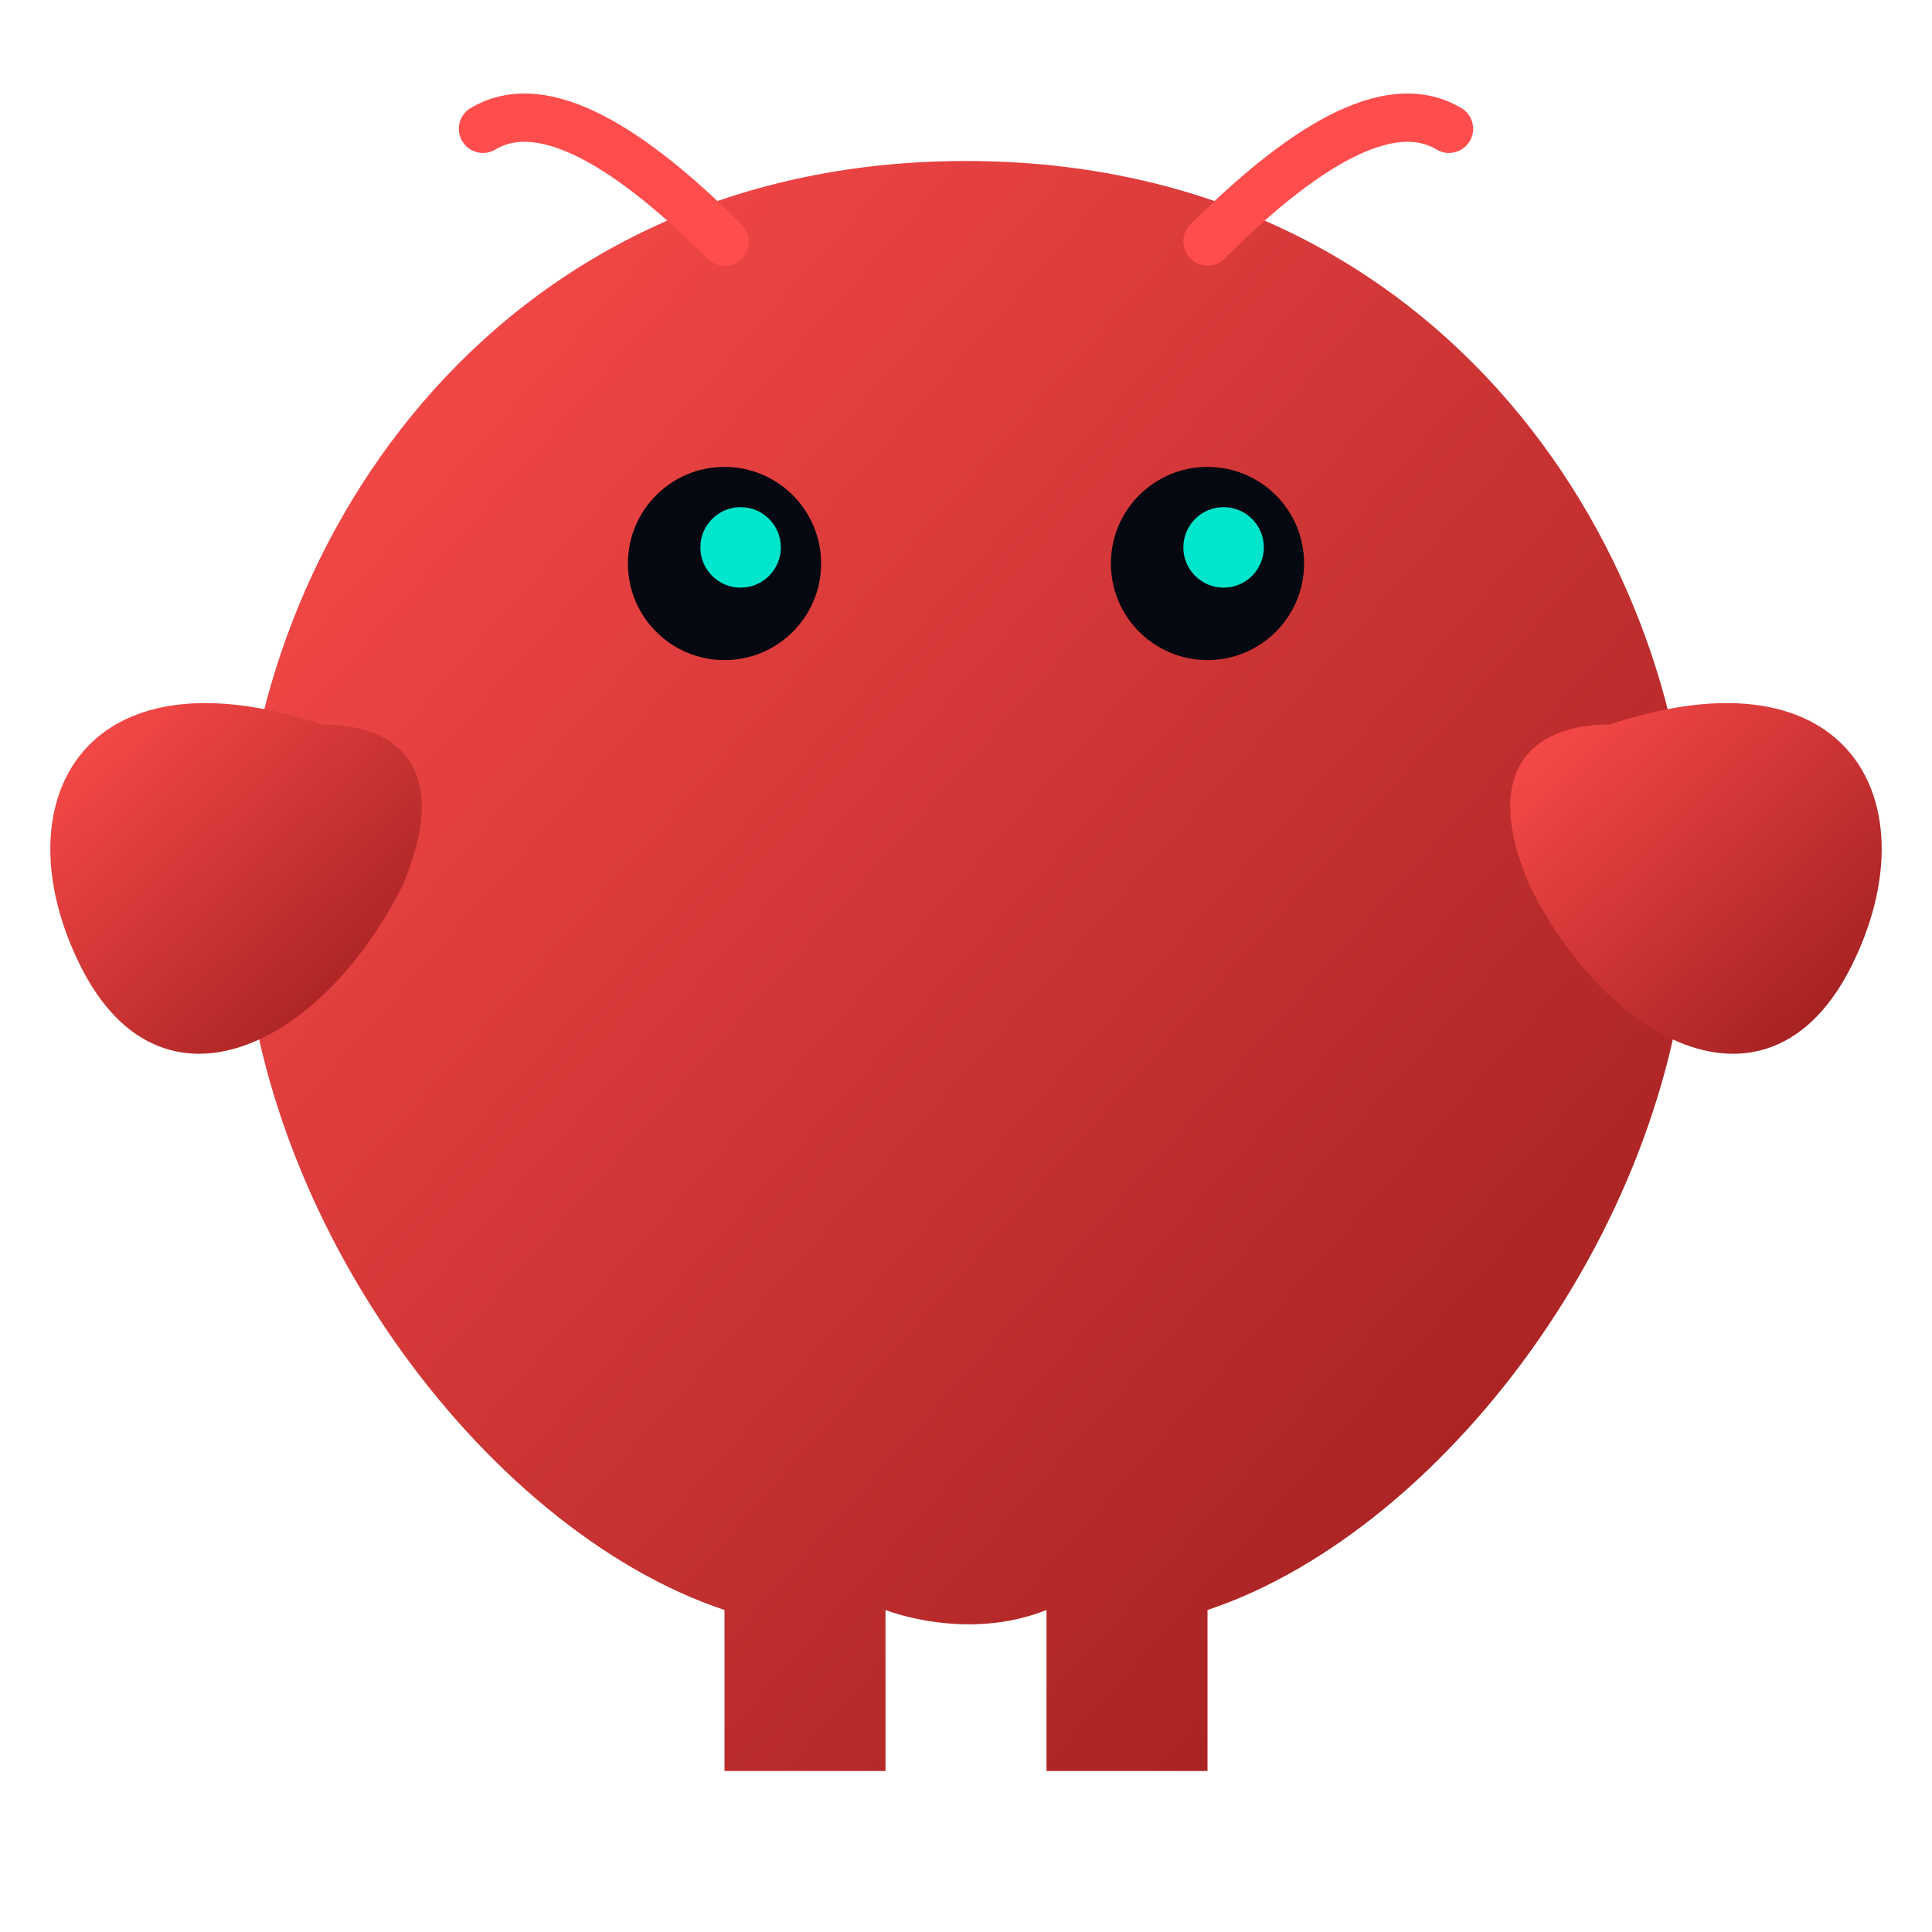
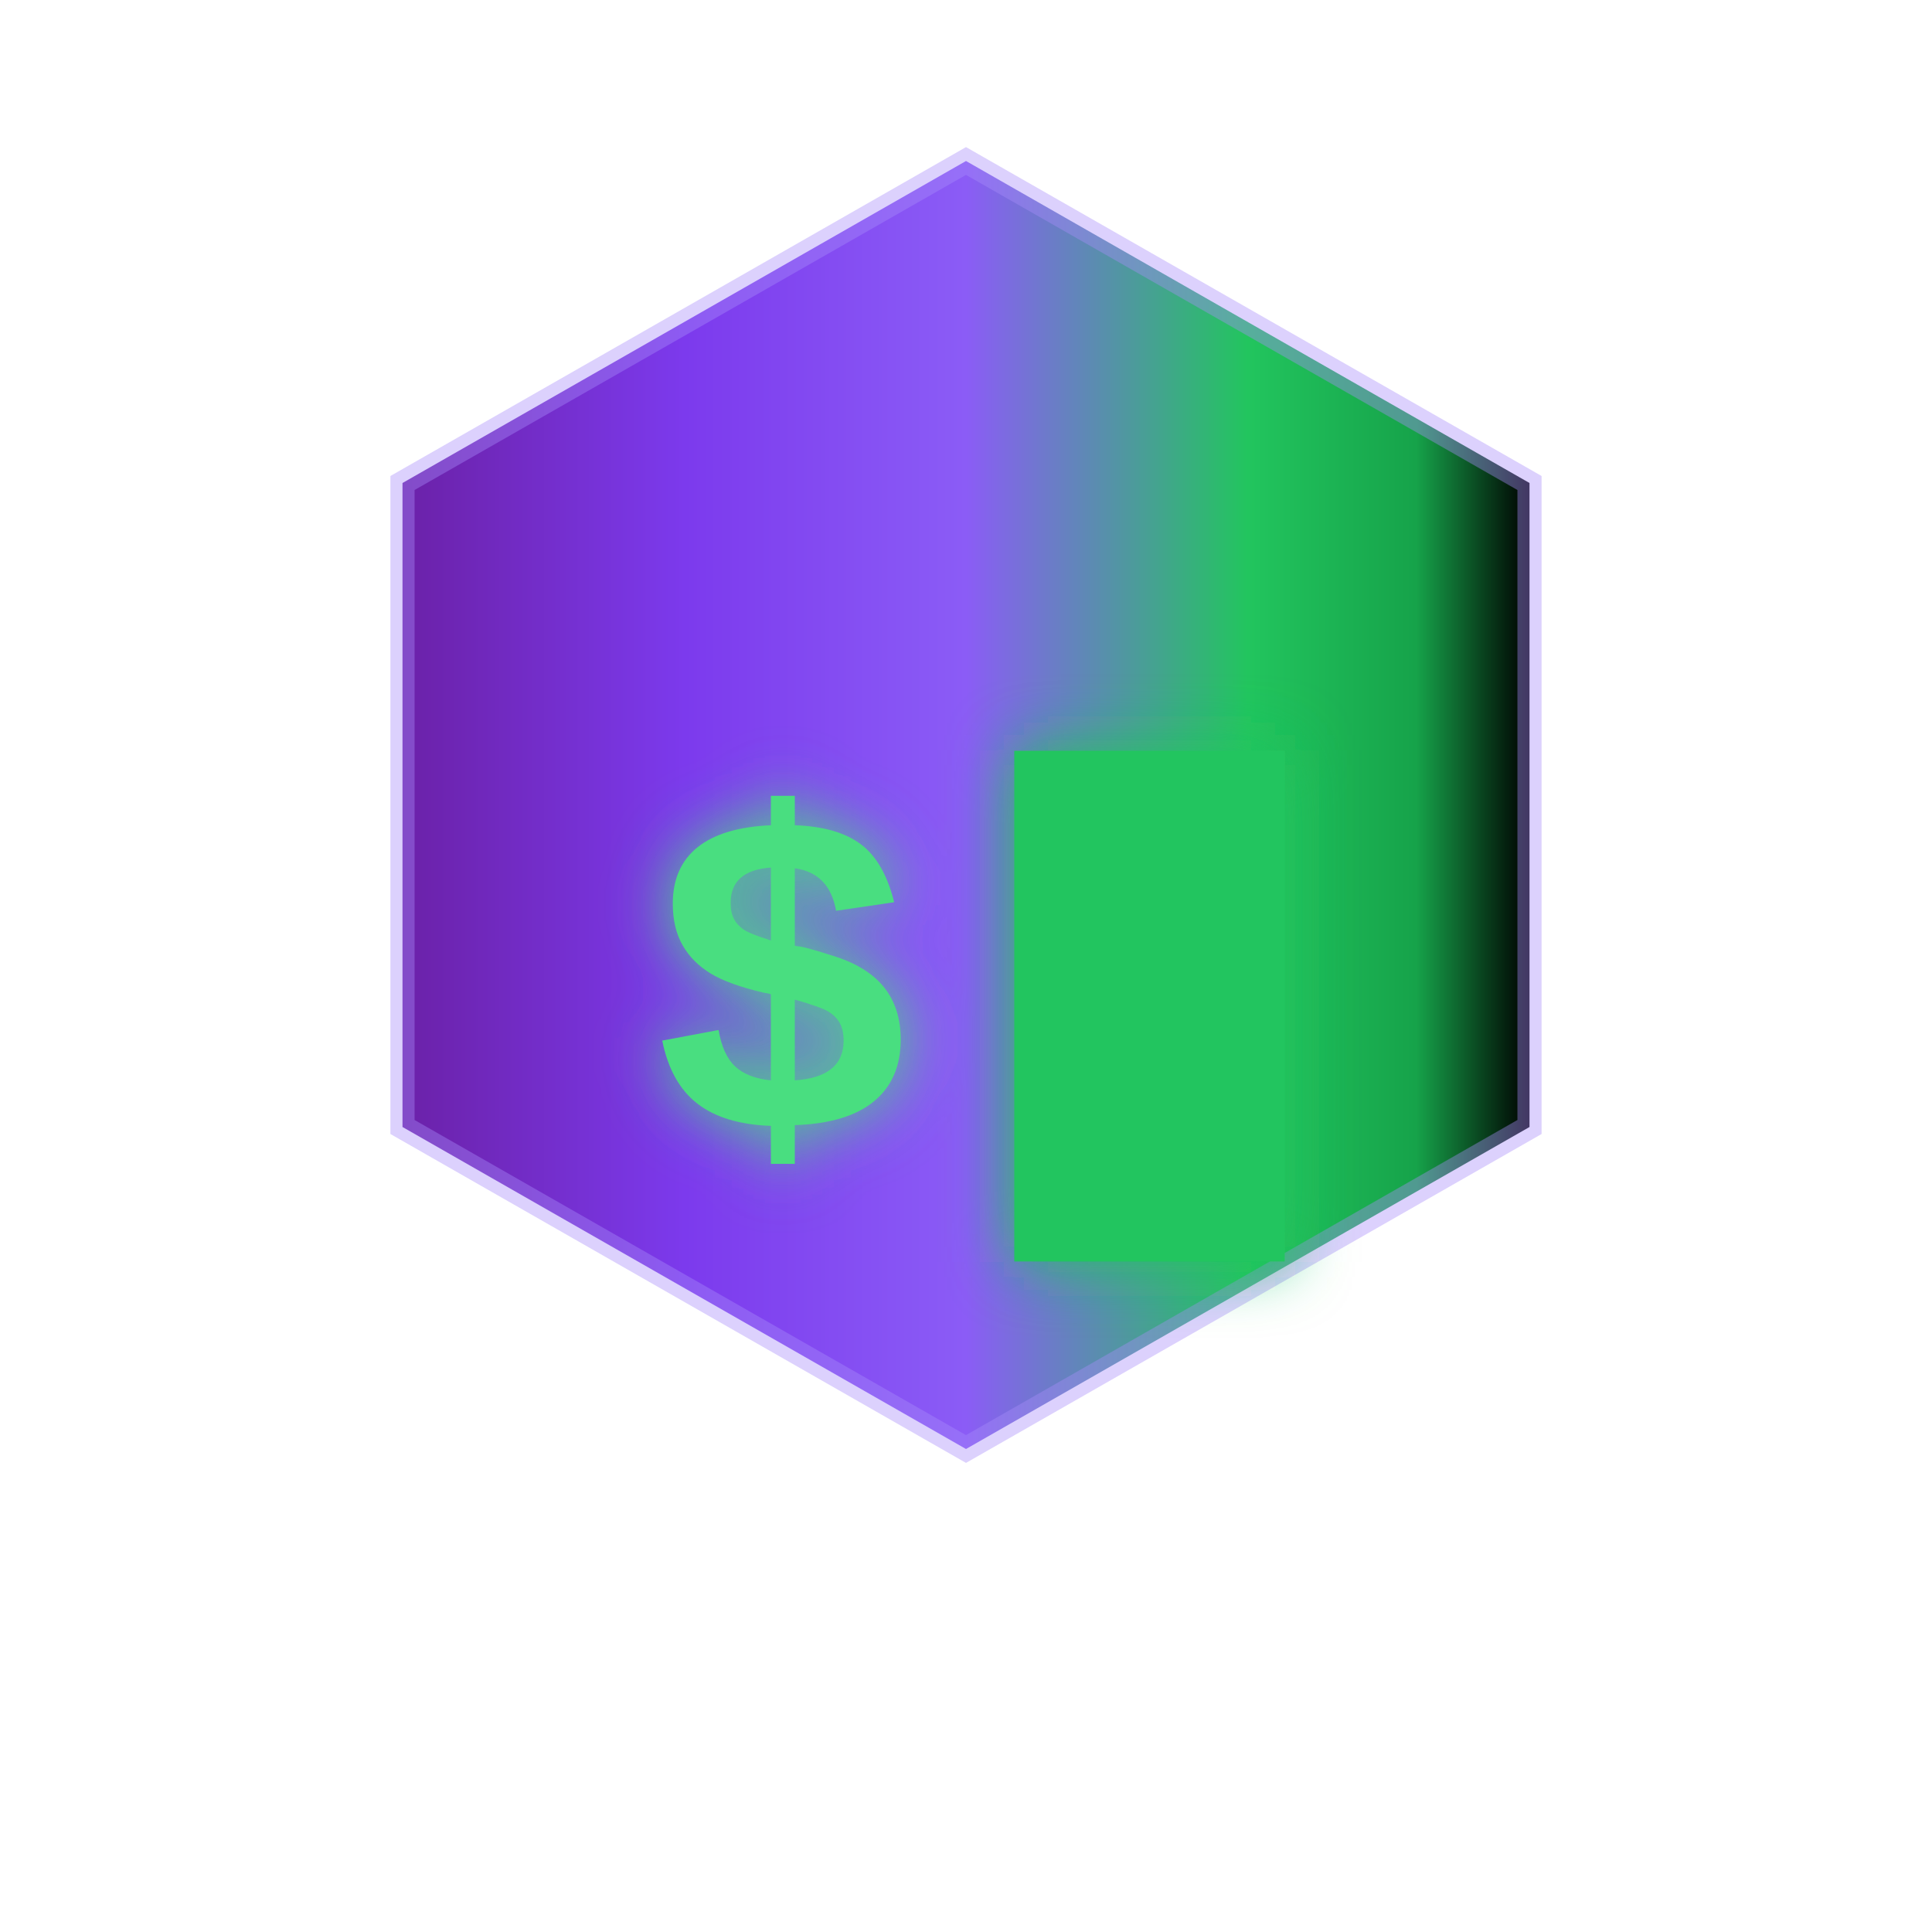
<svg xmlns="http://www.w3.org/2000/svg" viewBox="0 0 120 120" fill="none">
  <defs>
-     <linearGradient id="lobster-gradient" x1="0%" y1="0%" x2="100%" y2="100%">
-       <stop offset="0%" stop-color="#ff4d4d" />
-       <stop offset="100%" stop-color="#991b1b" />
+     <linearGradient id="openjeeves-gradient" x1="0%" y1="0%" x2="100%" y2="0%">
+       <stop offset="0%" stop-color="#6b21a8" />
+       <stop offset="25%" stop-color="#7c3aed" />
+       <stop offset="50%" stop-color="#8b5cf6" />
+       <stop offset="75%" stop-color="#22c55e" />
+       <stop offset="90%" stop-color="#16a34a" />
+       <stop offset="100%" stop-color="#000000" />
    </linearGradient>
+     <filter id="glow" x="-20%" y="-20%" width="140%" height="140%">
+       <feGaussianBlur stdDeviation="2" result="blur" />
+       <feMerge>
+         <feMergeNode in="blur" />
+         <feMergeNode in="SourceGraphic" />
+       </feMerge>
+     </filter>
  </defs>
-   <path d="M60 10 C30 10 15 35 15 55 C15 75 30 95 45 100 L45 110 L55 110 L55 100 C55 100 60 102 65 100 L65 110 L75 110 L75 100 C90 95 105 75 105 55 C105 35 90 10 60 10Z" fill="url(#lobster-gradient)" />
-   <path d="M20 45 C5 40 0 50 5 60 C10 70 20 65 25 55 C28 48 25 45 20 45Z" fill="url(#lobster-gradient)" />
-   <path d="M100 45 C115 40 120 50 115 60 C110 70 100 65 95 55 C92 48 95 45 100 45Z" fill="url(#lobster-gradient)" />
-   <path d="M45 15 Q35 5 30 8" stroke="#ff4d4d" stroke-width="3" stroke-linecap="round" />
-   <path d="M75 15 Q85 5 90 8" stroke="#ff4d4d" stroke-width="3" stroke-linecap="round" />
-   <circle cx="45" cy="35" r="6" fill="#050810" />
-   <circle cx="75" cy="35" r="6" fill="#050810" />
-   <circle cx="46" cy="34" r="2.5" fill="#00e5cc" />
-   <circle cx="76" cy="34" r="2.5" fill="#00e5cc" />
+   <path d="M60 10 L95 30 L95 70 L60 90 L25 70 L25 30 Z" fill="url(#openjeeves-gradient)" />
+   <path d="M60 10 L95 30 L95 70 L60 90 L25 70 L25 30 Z" fill="none" stroke="#a78bfa" stroke-width="1.5" opacity="0.4" />
+   <text x="60" y="62" font-family="'JetBrains Mono', 'Fira Code', 'Cascadia Code', 'Courier New', monospace" font-size="28" font-weight="bold" fill="#4ade80" text-anchor="middle" dominant-baseline="middle" filter="url(#glow)">
+     $<tspan dx="6" fill="#22c55e">█</tspan>
+   </text>
</svg>
